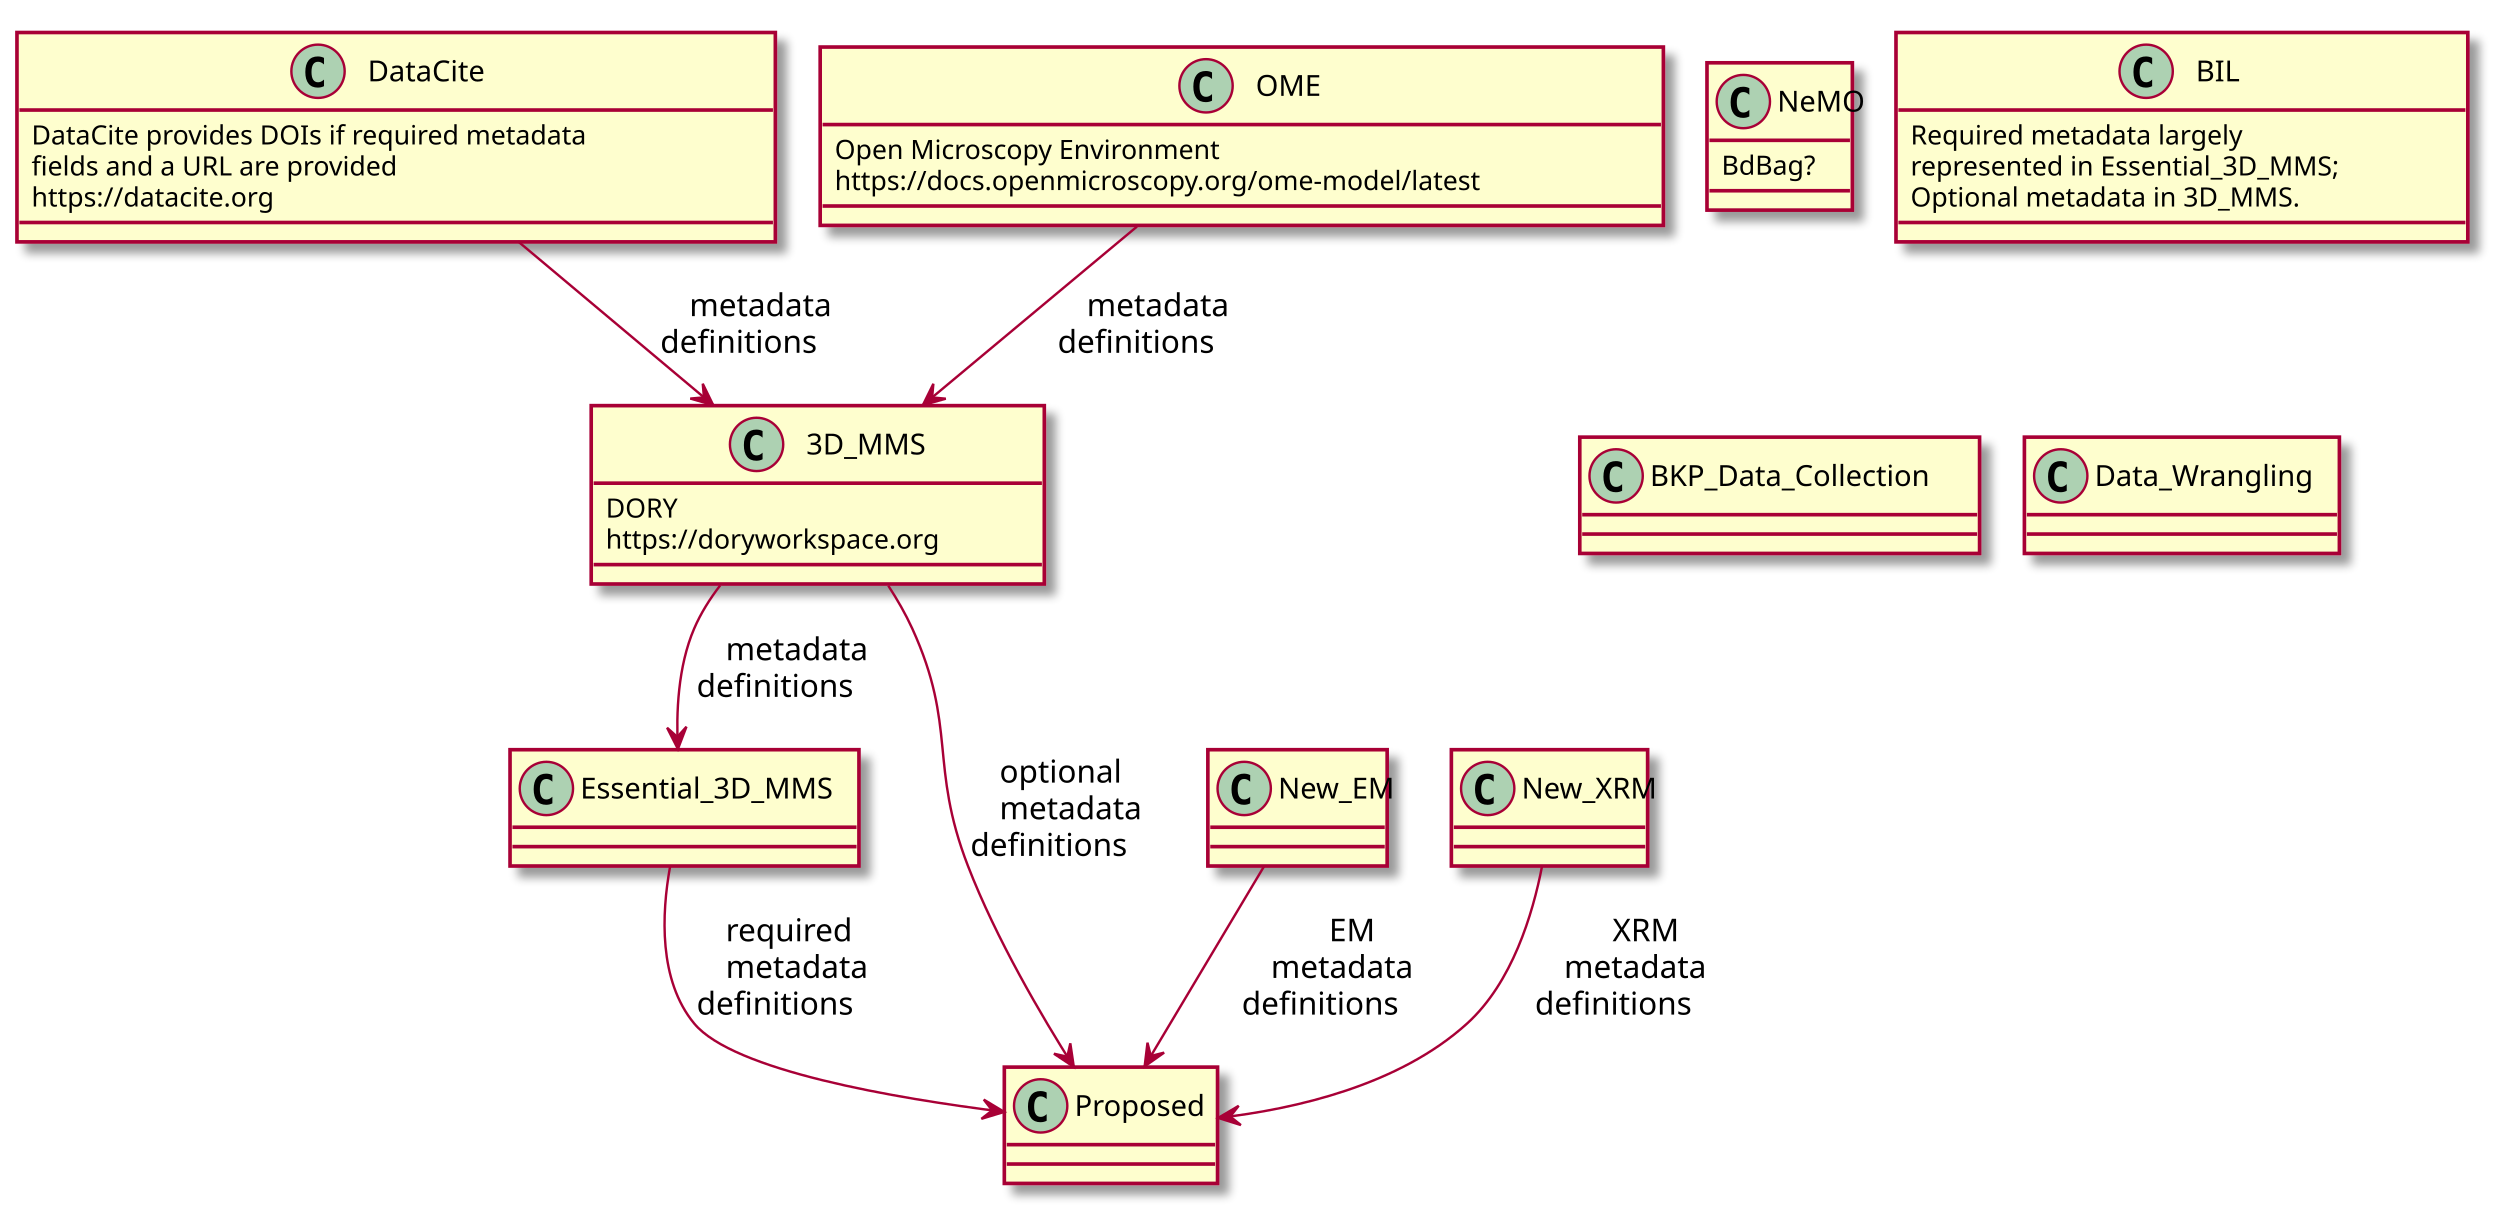
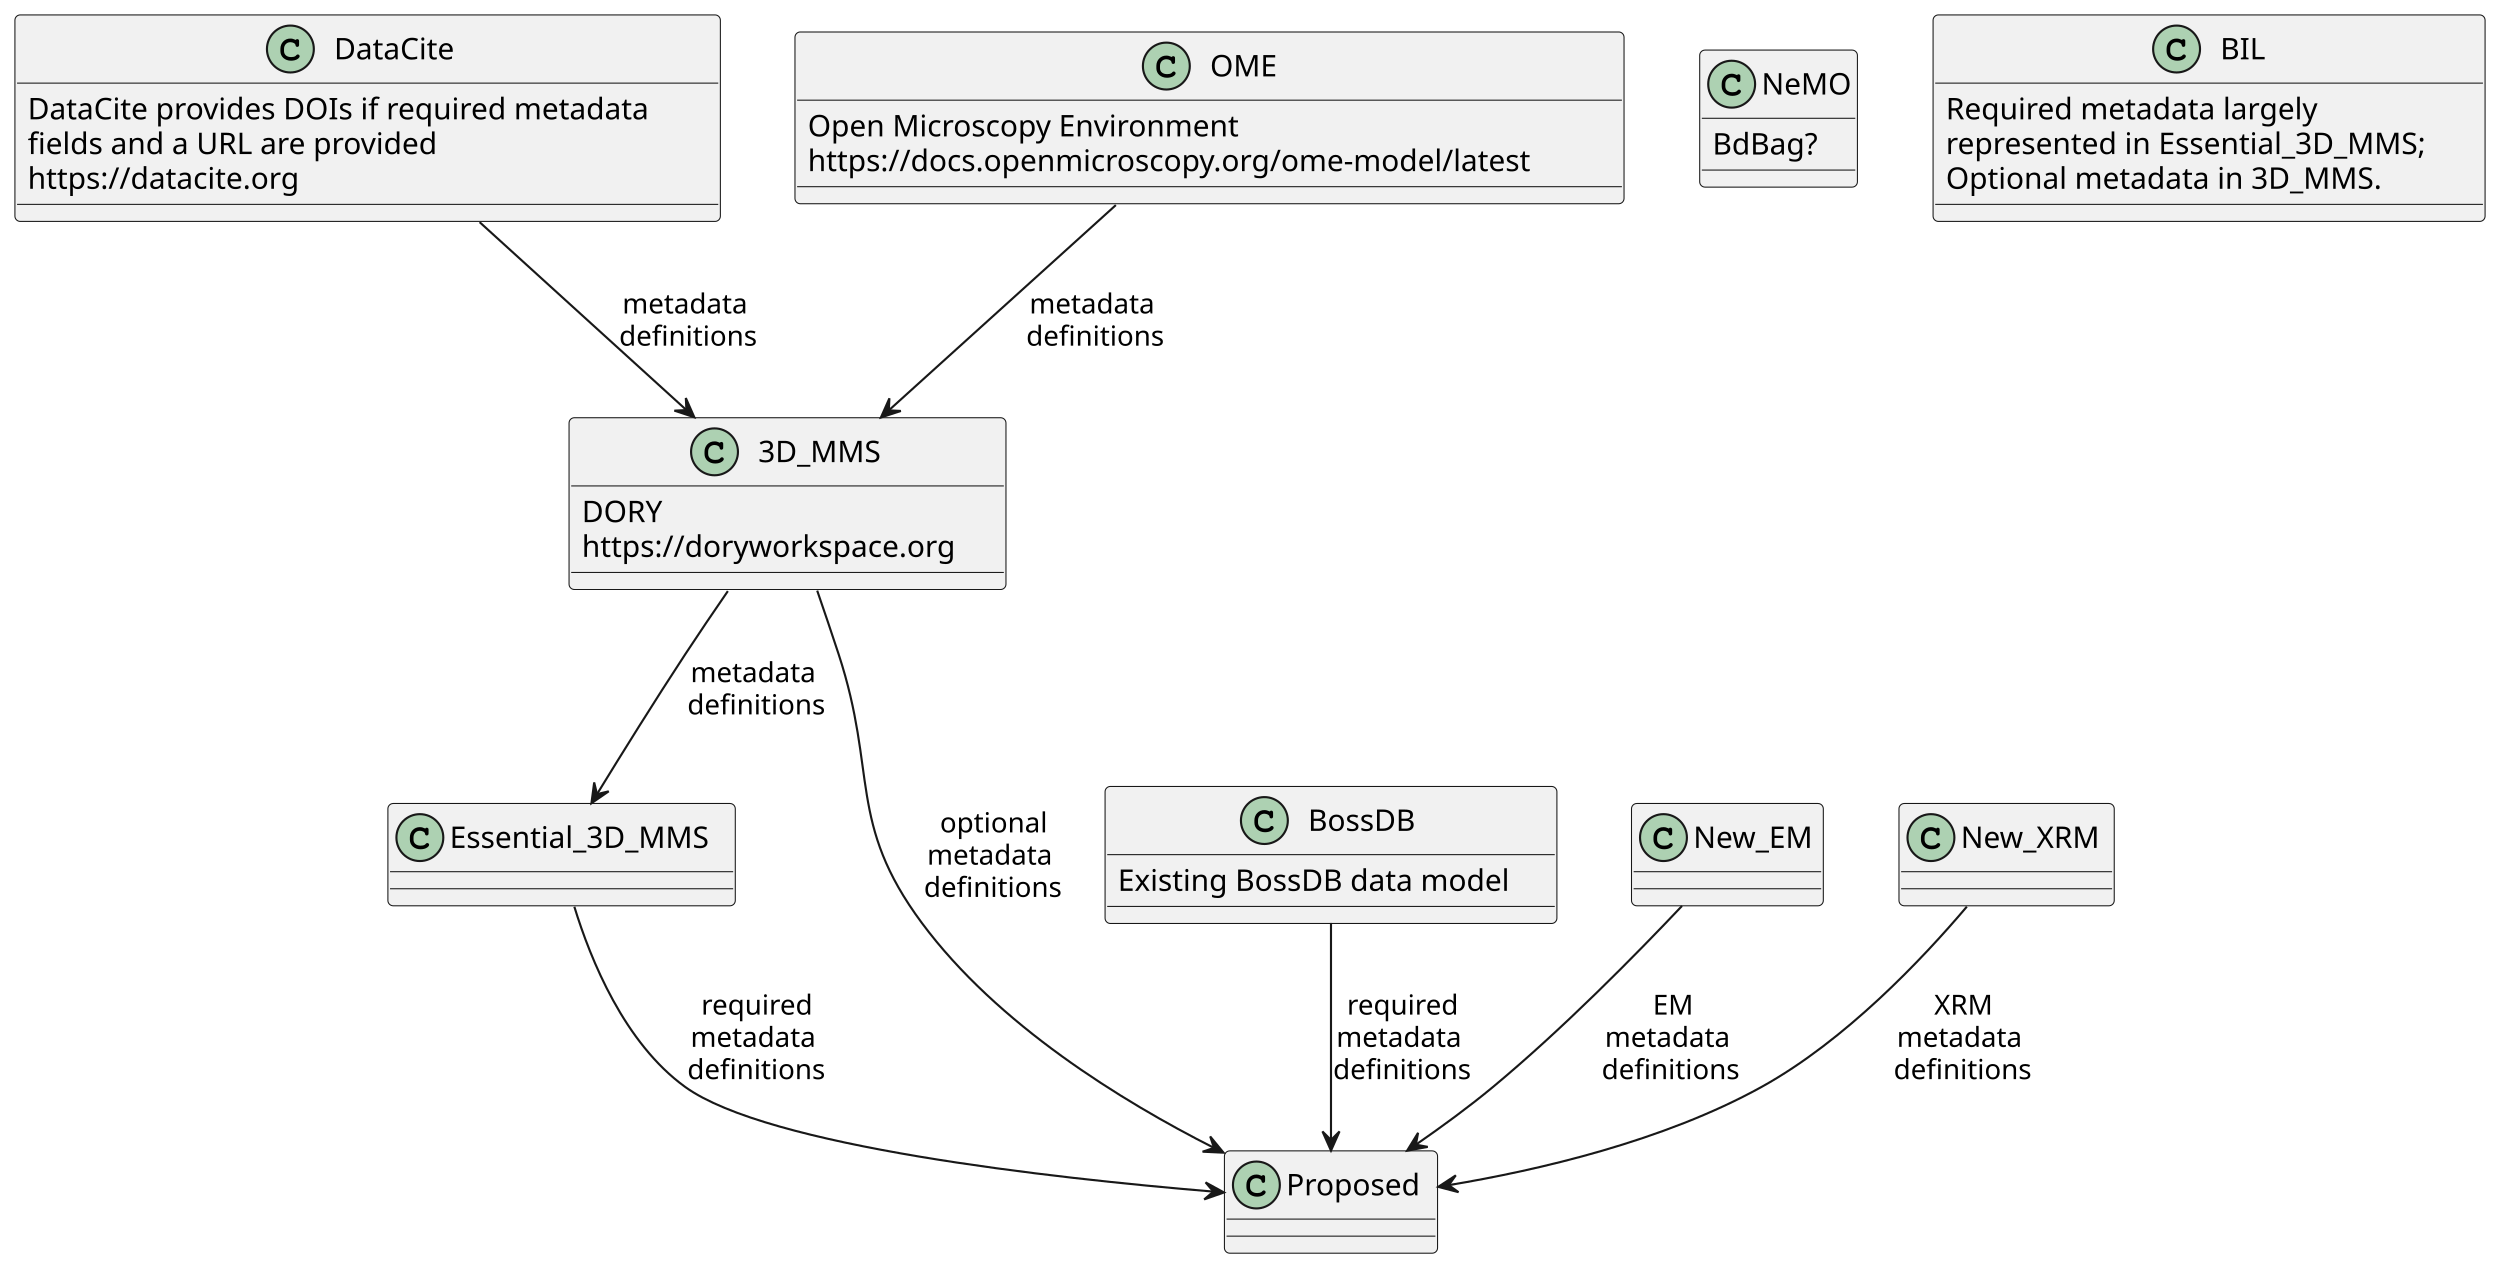
- <svg xmlns="http://www.w3.org/2000/svg" contentScriptType="application/ecmascript" contentStyleType="text/css" height="1181.792px" preserveAspectRatio="none" style="width:2429px;height:1181px;background:#FFFFFF;" version="1.1" viewBox="0 0 2429 1181" width="2429.5px" zoomAndPan="magnify">
-   <defs>
-     <filter height="300%" id="f1x46l6toqbgoa" width="300%" x="-1" y="-1">
-       <feGaussianBlur result="blurOut" stdDeviation="4.708" />
-       <feColorMatrix in="blurOut" result="blurOut2" type="matrix" values="0 0 0 0 0 0 0 0 0 0 0 0 0 0 0 0 0 0 .4 0" />
-       <feOffset dx="9.417" dy="9.417" in="blurOut2" result="blurOut3" />
-       <feBlend in="SourceGraphic" in2="blurOut3" mode="normal" />
-     </filter>
-   </defs>
+ <svg xmlns="http://www.w3.org/2000/svg" contentStyleType="text/css" height="595px" preserveAspectRatio="none" style="width:1173px;height:595px;background:#FFFFFF;" version="1.1" viewBox="0 0 1173 595" width="1173px" zoomAndPan="magnify">
+   <defs />
  <g>
-     <rect codeLine="1" fill="#FEFECE" filter="url(#f1x46l6toqbgoa)" height="203.433" id="DataCite" style="stroke:#A80036;stroke-width:3.531;" width="736.854" x="16.479" y="31.579" />
-     <ellipse cx="308.984" cy="69.246" fill="#ADD1B2" rx="25.896" ry="25.896" style="stroke:#A80036;stroke-width:2.354;" />
-     <path d="M314.807,83.707 Q313.439,84.411 311.934,84.763 Q310.429,85.114 308.768,85.114 Q302.867,85.114 299.76,81.226 Q296.653,77.337 296.653,69.989 Q296.653,62.622 299.76,58.733 Q302.867,54.845 308.768,54.845 Q310.429,54.845 311.954,55.197 Q313.478,55.548 314.807,56.252 L314.807,62.661 Q313.321,61.293 311.924,60.658 Q310.527,60.023 309.042,60.023 Q305.876,60.023 304.264,62.534 Q302.652,65.045 302.652,69.989 Q302.652,74.914 304.264,77.425 Q305.876,79.936 309.042,79.936 Q310.527,79.936 311.924,79.301 Q313.321,78.666 314.807,77.298 Z " fill="#000000" />
-     <text fill="#000000" font-family="Menlo" font-size="28.25" lengthAdjust="spacing" textLength="131.833" x="357.245" y="79.025">DataCite</text>
-     <line style="stroke:#A80036;stroke-width:3.531;" x1="18.833" x2="750.979" y1="106.912" y2="106.912" />
-     <text fill="#000000" font-family="Menlo" font-size="25.896" lengthAdjust="spacing" textLength="708.604" x="30.604" y="140.366">DataCite provides DOIs if required metadata</text>
-     <text fill="#000000" font-family="Menlo" font-size="25.896" lengthAdjust="spacing" textLength="477.896" x="30.604" y="170.51">fields and a URL are provided</text>
-     <text fill="#000000" font-family="Menlo" font-size="25.896" lengthAdjust="spacing" textLength="329.583" x="30.604" y="200.655">https://datacite.org</text>
-     <line style="stroke:#A80036;stroke-width:3.531;" x1="18.833" x2="750.979" y1="216.179" y2="216.179" />
-     <rect codeLine="7" fill="#FEFECE" filter="url(#f1x46l6toqbgoa)" height="173.289" id="OME" style="stroke:#A80036;stroke-width:3.531;" width="819.25" x="796.885" y="45.704" />
-     <ellipse cx="1171.786" cy="83.371" fill="#ADD1B2" rx="25.896" ry="25.896" style="stroke:#A80036;stroke-width:2.354;" />
-     <path d="M1177.609,97.832 Q1176.241,98.536 1174.736,98.888 Q1173.231,99.239 1171.57,99.239 Q1165.669,99.239 1162.562,95.351 Q1159.455,91.462 1159.455,84.114 Q1159.455,76.747 1162.562,72.859 Q1165.669,68.97 1171.57,68.97 Q1173.231,68.97 1174.756,69.322 Q1176.28,69.673 1177.609,70.377 L1177.609,76.786 Q1176.123,75.418 1174.726,74.783 Q1173.329,74.148 1171.844,74.148 Q1168.678,74.148 1167.066,76.659 Q1165.454,79.17 1165.454,84.114 Q1165.454,89.039 1167.066,91.55 Q1168.678,94.061 1171.844,94.061 Q1173.329,94.061 1174.726,93.426 Q1176.123,92.791 1177.609,91.423 Z " fill="#000000" />
-     <text fill="#000000" font-family="Menlo" font-size="28.25" lengthAdjust="spacing" textLength="49.438" x="1220.047" y="93.15">OME</text>
-     <line style="stroke:#A80036;stroke-width:3.531;" x1="799.24" x2="1613.781" y1="121.037" y2="121.037" />
-     <text fill="#000000" font-family="Menlo" font-size="25.896" lengthAdjust="spacing" textLength="444.938" x="811.01" y="154.491">Open Microscopy Environment</text>
-     <text fill="#000000" font-family="Menlo" font-size="25.896" lengthAdjust="spacing" textLength="791" x="811.01" y="184.635">https://docs.openmicroscopy.org/ome-model/latest</text>
-     <line style="stroke:#A80036;stroke-width:3.531;" x1="799.24" x2="1613.781" y1="200.159" y2="200.159" />
-     <rect codeLine="12" fill="#FEFECE" filter="url(#f1x46l6toqbgoa)" height="173.289" id="3D_MMS" style="stroke:#A80036;stroke-width:3.531;" width="440.229" x="574.417" y="394.121" />
-     <ellipse cx="735.088" cy="431.787" fill="#ADD1B2" rx="25.896" ry="25.896" style="stroke:#A80036;stroke-width:2.354;" />
-     <path d="M740.911,446.249 Q739.543,446.953 738.038,447.304 Q736.534,447.656 734.872,447.656 Q728.971,447.656 725.864,443.767 Q722.757,439.879 722.757,432.531 Q722.757,425.164 725.864,421.275 Q728.971,417.386 734.872,417.386 Q736.534,417.386 738.058,417.738 Q739.582,418.09 740.911,418.793 L740.911,425.203 Q739.426,423.835 738.028,423.2 Q736.631,422.565 735.146,422.565 Q731.98,422.565 730.368,425.076 Q728.756,427.587 728.756,432.531 Q728.756,437.455 730.368,439.966 Q731.98,442.478 735.146,442.478 Q736.631,442.478 738.028,441.842 Q739.426,441.207 740.911,439.839 Z " fill="#000000" />
-     <text fill="#000000" font-family="Menlo" font-size="28.25" lengthAdjust="spacing" textLength="98.875" x="783.349" y="441.567">3D_MMS</text>
-     <line style="stroke:#A80036;stroke-width:3.531;" x1="576.771" x2="1012.292" y1="469.454" y2="469.454" />
-     <text fill="#000000" font-family="Menlo" font-size="25.896" lengthAdjust="spacing" textLength="65.917" x="588.542" y="502.908">DORY</text>
-     <text fill="#000000" font-family="Menlo" font-size="25.896" lengthAdjust="spacing" textLength="411.979" x="588.542" y="533.052">https://doryworkspace.org</text>
-     <line style="stroke:#A80036;stroke-width:3.531;" x1="576.771" x2="1012.292" y1="548.576" y2="548.576" />
-     <rect codeLine="17" fill="#FEFECE" filter="url(#f1x46l6toqbgoa)" height="113" id="Essential_3D_MMS" style="stroke:#A80036;stroke-width:3.531;" width="339" x="495.552" y="728.412" />
-     <ellipse cx="530.865" cy="766.079" fill="#ADD1B2" rx="25.896" ry="25.896" style="stroke:#A80036;stroke-width:2.354;" />
-     <path d="M536.687,780.541 Q535.319,781.244 533.814,781.596 Q532.309,781.948 530.649,781.948 Q524.747,781.948 521.64,778.059 Q518.533,774.17 518.533,766.823 Q518.533,759.456 521.64,755.567 Q524.747,751.678 530.649,751.678 Q532.309,751.678 533.834,752.03 Q535.358,752.382 536.687,753.085 L536.687,759.495 Q535.202,758.127 533.804,757.492 Q532.407,756.856 530.922,756.856 Q527.756,756.856 526.144,759.368 Q524.532,761.879 524.532,766.823 Q524.532,771.747 526.144,774.258 Q527.756,776.769 530.922,776.769 Q532.407,776.769 533.804,776.134 Q535.202,775.499 536.687,774.131 Z " fill="#000000" />
-     <text fill="#000000" font-family="Menlo" font-size="28.25" lengthAdjust="spacing" textLength="263.667" x="563.823" y="775.859">Essential_3D_MMS</text>
-     <line style="stroke:#A80036;stroke-width:3.531;" x1="497.906" x2="832.198" y1="803.746" y2="803.746" />
-     <line style="stroke:#A80036;stroke-width:3.531;" x1="497.906" x2="832.198" y1="822.579" y2="822.579" />
-     <rect codeLine="20" fill="#FEFECE" filter="url(#f1x46l6toqbgoa)" height="143.144" id="NeMO" style="stroke:#A80036;stroke-width:3.531;" width="141.25" x="1658.51" y="61.006" />
-     <ellipse cx="1693.823" cy="98.673" fill="#ADD1B2" rx="25.896" ry="25.896" style="stroke:#A80036;stroke-width:2.354;" />
-     <path d="M1699.645,113.135 Q1698.277,113.838 1696.773,114.19 Q1695.268,114.541 1693.607,114.541 Q1687.705,114.541 1684.598,110.653 Q1681.491,106.764 1681.491,99.416 Q1681.491,92.049 1684.598,88.161 Q1687.705,84.272 1693.607,84.272 Q1695.268,84.272 1696.792,84.624 Q1698.316,84.975 1699.645,85.679 L1699.645,92.088 Q1698.16,90.721 1696.763,90.085 Q1695.366,89.45 1693.88,89.45 Q1690.715,89.45 1689.102,91.961 Q1687.49,94.472 1687.49,99.416 Q1687.49,104.341 1689.102,106.852 Q1690.715,109.363 1693.88,109.363 Q1695.366,109.363 1696.763,108.728 Q1698.16,108.093 1699.645,106.725 Z " fill="#000000" />
-     <text fill="#000000" font-family="Menlo" font-size="28.25" lengthAdjust="spacing" textLength="65.917" x="1726.781" y="108.453">NeMO</text>
-     <line style="stroke:#A80036;stroke-width:3.531;" x1="1660.865" x2="1797.406" y1="136.339" y2="136.339" />
-     <text fill="#000000" font-family="Menlo" font-size="25.896" lengthAdjust="spacing" textLength="98.875" x="1672.635" y="169.793">BdBag?</text>
-     <line style="stroke:#A80036;stroke-width:3.531;" x1="1660.865" x2="1797.406" y1="185.317" y2="185.317" />
-     <rect codeLine="24" fill="#FEFECE" filter="url(#f1x46l6toqbgoa)" height="203.433" id="BIL" style="stroke:#A80036;stroke-width:3.531;" width="555.583" x="1842.135" y="31.579" />
-     <ellipse cx="2085.203" cy="69.246" fill="#ADD1B2" rx="25.896" ry="25.896" style="stroke:#A80036;stroke-width:2.354;" />
-     <path d="M2091.025,83.707 Q2089.657,84.411 2088.153,84.763 Q2086.648,85.114 2084.987,85.114 Q2079.086,85.114 2075.978,81.226 Q2072.871,77.337 2072.871,69.989 Q2072.871,62.622 2075.978,58.733 Q2079.086,54.845 2084.987,54.845 Q2086.648,54.845 2088.172,55.197 Q2089.697,55.548 2091.025,56.252 L2091.025,62.661 Q2089.54,61.293 2088.143,60.658 Q2086.746,60.023 2085.261,60.023 Q2082.095,60.023 2080.483,62.534 Q2078.871,65.045 2078.871,69.989 Q2078.871,74.914 2080.483,77.425 Q2082.095,79.936 2085.261,79.936 Q2086.746,79.936 2088.143,79.301 Q2089.54,78.666 2091.025,77.298 Z " fill="#000000" />
-     <text fill="#000000" font-family="Menlo" font-size="28.25" lengthAdjust="spacing" textLength="49.438" x="2133.463" y="79.025">BIL</text>
-     <line style="stroke:#A80036;stroke-width:3.531;" x1="1844.49" x2="2395.365" y1="106.912" y2="106.912" />
-     <text fill="#000000" font-family="Menlo" font-size="25.896" lengthAdjust="spacing" textLength="411.979" x="1856.26" y="140.366">Required metadata largely</text>
-     <text fill="#000000" font-family="Menlo" font-size="25.896" lengthAdjust="spacing" textLength="527.333" x="1856.26" y="170.51">represented in Essential_3D_MMS;</text>
-     <text fill="#000000" font-family="Menlo" font-size="25.896" lengthAdjust="spacing" textLength="461.417" x="1856.26" y="200.655">Optional metadata in 3D_MMS.</text>
-     <line style="stroke:#A80036;stroke-width:3.531;" x1="1844.49" x2="2395.365" y1="216.179" y2="216.179" />
-     <rect codeLine="30" fill="#FEFECE" filter="url(#f1x46l6toqbgoa)" height="113" id="BKP_Data_Collection" style="stroke:#A80036;stroke-width:3.531;" width="388.438" x="1534.917" y="424.725" />
-     <ellipse cx="1570.229" cy="462.391" fill="#ADD1B2" rx="25.896" ry="25.896" style="stroke:#A80036;stroke-width:2.354;" />
-     <path d="M1576.051,476.853 Q1574.684,477.557 1573.179,477.909 Q1571.674,478.26 1570.013,478.26 Q1564.112,478.26 1561.005,474.372 Q1557.897,470.483 1557.897,463.135 Q1557.897,455.768 1561.005,451.879 Q1564.112,447.991 1570.013,447.991 Q1571.674,447.991 1573.198,448.342 Q1574.723,448.694 1576.051,449.397 L1576.051,455.807 Q1574.566,454.439 1573.169,453.804 Q1571.772,453.169 1570.287,453.169 Q1567.121,453.169 1565.509,455.68 Q1563.897,458.191 1563.897,463.135 Q1563.897,468.06 1565.509,470.571 Q1567.121,473.082 1570.287,473.082 Q1571.772,473.082 1573.169,472.447 Q1574.566,471.812 1576.051,470.444 Z " fill="#000000" />
-     <text fill="#000000" font-family="Menlo" font-size="28.25" lengthAdjust="spacing" textLength="313.104" x="1603.188" y="472.171">BKP_Data_Collection</text>
-     <line style="stroke:#A80036;stroke-width:3.531;" x1="1537.271" x2="1921" y1="500.058" y2="500.058" />
-     <line style="stroke:#A80036;stroke-width:3.531;" x1="1537.271" x2="1921" y1="518.891" y2="518.891" />
-     <rect codeLine="33" fill="#FEFECE" filter="url(#f1x46l6toqbgoa)" height="113" id="Data_Wrangling" style="stroke:#A80036;stroke-width:3.531;" width="306.042" x="1966.906" y="424.725" />
-     <ellipse cx="2002.219" cy="462.391" fill="#ADD1B2" rx="25.896" ry="25.896" style="stroke:#A80036;stroke-width:2.354;" />
-     <path d="M2008.041,476.853 Q2006.673,477.557 2005.168,477.909 Q2003.664,478.26 2002.003,478.26 Q1996.101,478.26 1992.994,474.372 Q1989.887,470.483 1989.887,463.135 Q1989.887,455.768 1992.994,451.879 Q1996.101,447.991 2002.003,447.991 Q2003.664,447.991 2005.188,448.342 Q2006.712,448.694 2008.041,449.397 L2008.041,455.807 Q2006.556,454.439 2005.159,453.804 Q2003.761,453.169 2002.276,453.169 Q1999.111,453.169 1997.498,455.68 Q1995.886,458.191 1995.886,463.135 Q1995.886,468.06 1997.498,470.571 Q1999.111,473.082 2002.276,473.082 Q2003.761,473.082 2005.159,472.447 Q2006.556,471.812 2008.041,470.444 Z " fill="#000000" />
-     <text fill="#000000" font-family="Menlo" font-size="28.25" lengthAdjust="spacing" textLength="230.708" x="2035.177" y="472.171">Data_Wrangling</text>
-     <line style="stroke:#A80036;stroke-width:3.531;" x1="1969.26" x2="2270.594" y1="500.058" y2="500.058" />
-     <line style="stroke:#A80036;stroke-width:3.531;" x1="1969.26" x2="2270.594" y1="518.891" y2="518.891" />
-     <rect codeLine="36" fill="#FEFECE" filter="url(#f1x46l6toqbgoa)" height="113" id="Proposed" style="stroke:#A80036;stroke-width:3.531;" width="207.167" x="975.802" y="1036.808" />
-     <ellipse cx="1011.115" cy="1074.475" fill="#ADD1B2" rx="25.896" ry="25.896" style="stroke:#A80036;stroke-width:2.354;" />
-     <path d="M1016.937,1088.937 Q1015.569,1089.64 1014.064,1089.992 Q1012.559,1090.344 1010.899,1090.344 Q1004.997,1090.344 1001.89,1086.455 Q998.783,1082.566 998.783,1075.218 Q998.783,1067.851 1001.89,1063.963 Q1004.997,1060.074 1010.899,1060.074 Q1012.559,1060.074 1014.084,1060.426 Q1015.608,1060.777 1016.937,1061.481 L1016.937,1067.89 Q1015.452,1066.523 1014.054,1065.888 Q1012.657,1065.252 1011.172,1065.252 Q1008.006,1065.252 1006.394,1067.763 Q1004.782,1070.274 1004.782,1075.218 Q1004.782,1080.143 1006.394,1082.654 Q1008.006,1085.165 1011.172,1085.165 Q1012.657,1085.165 1014.054,1084.53 Q1015.452,1083.895 1016.937,1082.527 Z " fill="#000000" />
-     <text fill="#000000" font-family="Menlo" font-size="28.25" lengthAdjust="spacing" textLength="131.833" x="1044.073" y="1084.255">Proposed</text>
-     <line style="stroke:#A80036;stroke-width:3.531;" x1="978.156" x2="1180.615" y1="1112.141" y2="1112.141" />
-     <line style="stroke:#A80036;stroke-width:3.531;" x1="978.156" x2="1180.615" y1="1130.975" y2="1130.975" />
-     <rect codeLine="39" fill="#FEFECE" filter="url(#f1x46l6toqbgoa)" height="113" id="New_EM" style="stroke:#A80036;stroke-width:3.531;" width="174.208" x="1173.552" y="728.412" />
-     <ellipse cx="1208.865" cy="766.079" fill="#ADD1B2" rx="25.896" ry="25.896" style="stroke:#A80036;stroke-width:2.354;" />
-     <path d="M1214.687,780.541 Q1213.319,781.244 1211.814,781.596 Q1210.31,781.948 1208.649,781.948 Q1202.747,781.948 1199.64,778.059 Q1196.533,774.17 1196.533,766.823 Q1196.533,759.456 1199.64,755.567 Q1202.747,751.678 1208.649,751.678 Q1210.31,751.678 1211.834,752.03 Q1213.358,752.382 1214.687,753.085 L1214.687,759.495 Q1213.202,758.127 1211.804,757.492 Q1210.407,756.856 1208.922,756.856 Q1205.756,756.856 1204.144,759.368 Q1202.532,761.879 1202.532,766.823 Q1202.532,771.747 1204.144,774.258 Q1205.756,776.769 1208.922,776.769 Q1210.407,776.769 1211.804,776.134 Q1213.202,775.499 1214.687,774.131 Z " fill="#000000" />
-     <text fill="#000000" font-family="Menlo" font-size="28.25" lengthAdjust="spacing" textLength="98.875" x="1241.823" y="775.859">New_EM</text>
-     <line style="stroke:#A80036;stroke-width:3.531;" x1="1175.906" x2="1345.406" y1="803.746" y2="803.746" />
-     <line style="stroke:#A80036;stroke-width:3.531;" x1="1175.906" x2="1345.406" y1="822.579" y2="822.579" />
-     <rect codeLine="42" fill="#FEFECE" filter="url(#f1x46l6toqbgoa)" height="113" id="New_XRM" style="stroke:#A80036;stroke-width:3.531;" width="190.688" x="1410.146" y="728.412" />
-     <ellipse cx="1445.458" cy="766.079" fill="#ADD1B2" rx="25.896" ry="25.896" style="stroke:#A80036;stroke-width:2.354;" />
-     <path d="M1451.281,780.541 Q1449.913,781.244 1448.408,781.596 Q1446.903,781.948 1445.242,781.948 Q1439.341,781.948 1436.234,778.059 Q1433.127,774.17 1433.127,766.823 Q1433.127,759.456 1436.234,755.567 Q1439.341,751.678 1445.242,751.678 Q1446.903,751.678 1448.428,752.03 Q1449.952,752.382 1451.281,753.085 L1451.281,759.495 Q1449.795,758.127 1448.398,757.492 Q1447.001,756.856 1445.516,756.856 Q1442.35,756.856 1440.738,759.368 Q1439.126,761.879 1439.126,766.823 Q1439.126,771.747 1440.738,774.258 Q1442.35,776.769 1445.516,776.769 Q1447.001,776.769 1448.398,776.134 Q1449.795,775.499 1451.281,774.131 Z " fill="#000000" />
-     <text fill="#000000" font-family="Menlo" font-size="28.25" lengthAdjust="spacing" textLength="115.354" x="1478.417" y="775.859">New_XRM</text>
-     <line style="stroke:#A80036;stroke-width:3.531;" x1="1412.5" x2="1598.479" y1="803.746" y2="803.746" />
-     <line style="stroke:#A80036;stroke-width:3.531;" x1="1412.5" x2="1598.479" y1="822.579" y2="822.579" />
-     <path d="M699.757,568.727 C689.688,581.81 680.82,595.921 674.469,610.704 C658.663,647.492 656.824,692.854 658.661,727.734 " fill="none" style="stroke:#A80036;stroke-width:2.354;" />
-     <polygon fill="#A80036" points="658.661,727.734,666.95,706.08,658.042,715.979,648.143,707.071,658.661,727.734" style="stroke:#A80036;stroke-width:2.354;" />
-     <text fill="#000000" font-family="Menlo" font-size="30.604" lengthAdjust="spacing" textLength="150.667" x="705.073" y="641.466">metadata</text>
-     <text fill="#000000" font-family="Menlo" font-size="30.604" lengthAdjust="spacing" textLength="207.167" x="676.823" y="677.091">definitions</text>
-     <path d="M1104.673,220.124 C1041.291,273.003 960.055,340.776 896.625,393.695 " fill="none" style="stroke:#A80036;stroke-width:2.354;" />
-     <polygon fill="#A80036" points="896.625,393.695,918.927,387.353,905.663,386.155,906.862,372.891,896.625,393.695" style="stroke:#A80036;stroke-width:2.354;" />
-     <text fill="#000000" font-family="Menlo" font-size="30.604" lengthAdjust="spacing" textLength="150.667" x="1055.844" y="307.174">metadata</text>
-     <text fill="#000000" font-family="Menlo" font-size="30.604" lengthAdjust="spacing" textLength="207.167" x="1027.594" y="342.799">definitions</text>
-     <path d="M503.387,234.577 C563.403,284.935 635.525,345.452 692.971,393.654 " fill="none" style="stroke:#A80036;stroke-width:2.354;" />
-     <polygon fill="#A80036" points="692.971,393.654,682.794,372.821,683.954,386.088,670.688,387.248,692.971,393.654" style="stroke:#A80036;stroke-width:2.354;" />
-     <text fill="#000000" font-family="Menlo" font-size="30.604" lengthAdjust="spacing" textLength="150.667" x="669.76" y="307.174">metadata</text>
-     <text fill="#000000" font-family="Menlo" font-size="30.604" lengthAdjust="spacing" textLength="207.167" x="641.51" y="342.799">definitions</text>
-     <path d="M651.017,842.09 C642.767,887.993 639.817,952.542 674.469,994.433 C712.355,1040.234 868.745,1067.028 975.698,1080.33 " fill="none" style="stroke:#A80036;stroke-width:2.354;" />
-     <polygon fill="#A80036" points="975.698,1080.33,955.835,1068.37,964.018,1078.877,953.511,1087.06,975.698,1080.33" style="stroke:#A80036;stroke-width:2.354;" />
-     <text fill="#000000" font-family="Menlo" font-size="30.604" lengthAdjust="spacing" textLength="150.667" x="705.073" y="914.549">required</text>
-     <text fill="#000000" font-family="Menlo" font-size="30.604" lengthAdjust="spacing" textLength="150.667" x="705.073" y="950.174">metadata</text>
-     <text fill="#000000" font-family="Menlo" font-size="30.604" lengthAdjust="spacing" textLength="207.167" x="676.823" y="985.799">definitions</text>
-     <path d="M863.04,569.01 C871.779,582.452 879.903,596.586 886.344,610.704 C930.059,706.527 902.481,743.187 940.49,841.412 C967.866,912.161 1012.132,987.477 1043.32,1036.631 " fill="none" style="stroke:#A80036;stroke-width:2.354;" />
-     <polygon fill="#A80036" points="1043.32,1036.631,1039.92,1013.696,1037.014,1026.692,1024.017,1023.786,1043.32,1036.631" style="stroke:#A80036;stroke-width:2.354;" />
-     <text fill="#000000" font-family="Menlo" font-size="30.604" lengthAdjust="spacing" textLength="150.667" x="971.094" y="760.351">optional</text>
-     <text fill="#000000" font-family="Menlo" font-size="30.604" lengthAdjust="spacing" textLength="150.667" x="971.094" y="795.976">metadata</text>
-     <text fill="#000000" font-family="Menlo" font-size="30.604" lengthAdjust="spacing" textLength="207.167" x="942.844" y="831.601">definitions</text>
-     <path d="M1228.249,841.56 C1195.457,896.495 1145.033,980.973 1112.124,1036.107 " fill="none" style="stroke:#A80036;stroke-width:2.354;" />
-     <polygon fill="#A80036" points="1112.124,1036.107,1131.069,1022.74,1118.157,1026,1114.897,1013.087,1112.124,1036.107" style="stroke:#A80036;stroke-width:2.354;" />
-     <text fill="#000000" font-family="Menlo" font-size="30.604" lengthAdjust="spacing" textLength="37.667" x="1291.26" y="914.549">EM</text>
-     <text fill="#000000" font-family="Menlo" font-size="30.604" lengthAdjust="spacing" textLength="150.667" x="1234.76" y="950.174">metadata</text>
-     <text fill="#000000" font-family="Menlo" font-size="30.604" lengthAdjust="spacing" textLength="207.167" x="1206.51" y="985.799">definitions</text>
-     <path d="M1498.258,841.634 C1489.188,888.529 1469.13,954.784 1425.448,994.433 C1359.404,1054.381 1259.162,1077.473 1183.536,1086.179 " fill="none" style="stroke:#A80036;stroke-width:2.354;" />
-     <polygon fill="#A80036" points="1183.536,1086.179,1205.662,1093.111,1195.23,1084.832,1203.508,1074.401,1183.536,1086.179" style="stroke:#A80036;stroke-width:2.354;" />
-     <text fill="#000000" font-family="Menlo" font-size="30.604" lengthAdjust="spacing" textLength="56.5" x="1566.698" y="914.549">XRM</text>
-     <text fill="#000000" font-family="Menlo" font-size="30.604" lengthAdjust="spacing" textLength="150.667" x="1519.615" y="950.174">metadata</text>
-     <text fill="#000000" font-family="Menlo" font-size="30.604" lengthAdjust="spacing" textLength="207.167" x="1491.365" y="985.799">definitions</text>
+     <g id="elem_DataCite">
+       <rect codeLine="1" fill="#F1F1F1" height="96.891" id="DataCite" rx="2.5" ry="2.5" style="stroke:#181818;stroke-width:0.5;" width="331" x="7" y="7" />
+       <ellipse cx="136.25" cy="23" fill="#ADD1B2" rx="11" ry="11" style="stroke:#181818;stroke-width:1.0;" />
+       <path d="M138.594,18.672 C137.656,18.234 137.062,18.094 136.188,18.094 C133.562,18.094 131.562,20.172 131.562,22.891 L131.562,24.016 C131.562,26.594 133.672,28.484 136.562,28.484 C137.781,28.484 138.938,28.188 139.688,27.641 C140.266,27.234 140.594,26.781 140.594,26.391 C140.594,25.938 140.203,25.547 139.734,25.547 C139.516,25.547 139.312,25.625 139.125,25.812 C138.672,26.297 138.672,26.297 138.484,26.391 C138.062,26.656 137.375,26.781 136.609,26.781 C134.562,26.781 133.266,25.688 133.266,23.984 L133.266,22.891 C133.266,21.109 134.516,19.797 136.25,19.797 C136.828,19.797 137.438,19.953 137.906,20.203 C138.391,20.484 138.562,20.703 138.656,21.109 C138.719,21.516 138.75,21.641 138.891,21.766 C139.031,21.906 139.266,22.016 139.484,22.016 C139.75,22.016 140.016,21.875 140.188,21.656 C140.297,21.5 140.328,21.312 140.328,20.891 L140.328,19.469 C140.328,19.031 140.312,18.906 140.219,18.75 C140.062,18.484 139.781,18.344 139.484,18.344 C139.188,18.344 138.984,18.438 138.766,18.75 L138.594,18.672 Z " fill="#000000" />
+       <text fill="#000000" font-family="sans-serif" font-size="14" lengthAdjust="spacing" textLength="64" x="156.75" y="27.847">DataCite</text>
+       <line style="stroke:#181818;stroke-width:0.5;" x1="8" x2="337" y1="39" y2="39" />
+       <text fill="#000000" font-family="sans-serif" font-size="14" lengthAdjust="spacing" textLength="319" x="13" y="55.995">DataCite provides DOIs if required metadata</text>
+       <text fill="#000000" font-family="sans-serif" font-size="14" lengthAdjust="spacing" textLength="207" x="13" y="72.292">fields and a URL are provided</text>
+       <text fill="#000000" font-family="sans-serif" font-size="14" lengthAdjust="spacing" textLength="144" x="13" y="88.589">https://datacite.org</text>
+       <line style="stroke:#181818;stroke-width:0.5;" x1="8" x2="337" y1="95.891" y2="95.891" />
+     </g>
+     <g id="elem_OME">
+       <rect codeLine="7" fill="#F1F1F1" height="80.594" id="OME" rx="2.5" ry="2.5" style="stroke:#181818;stroke-width:0.5;" width="389" x="373" y="15" />
+       <ellipse cx="547.25" cy="31" fill="#ADD1B2" rx="11" ry="11" style="stroke:#181818;stroke-width:1.0;" />
+       <path d="M549.594,26.672 C548.656,26.234 548.062,26.094 547.188,26.094 C544.562,26.094 542.562,28.172 542.562,30.891 L542.562,32.016 C542.562,34.594 544.672,36.484 547.562,36.484 C548.781,36.484 549.938,36.188 550.688,35.641 C551.266,35.234 551.594,34.781 551.594,34.391 C551.594,33.938 551.203,33.547 550.734,33.547 C550.516,33.547 550.312,33.625 550.125,33.812 C549.672,34.297 549.672,34.297 549.484,34.391 C549.062,34.656 548.375,34.781 547.609,34.781 C545.562,34.781 544.266,33.688 544.266,31.984 L544.266,30.891 C544.266,29.109 545.516,27.797 547.25,27.797 C547.828,27.797 548.438,27.953 548.906,28.203 C549.391,28.484 549.562,28.703 549.656,29.109 C549.719,29.516 549.75,29.641 549.891,29.766 C550.031,29.906 550.266,30.016 550.484,30.016 C550.75,30.016 551.016,29.875 551.188,29.656 C551.297,29.5 551.328,29.312 551.328,28.891 L551.328,27.469 C551.328,27.031 551.312,26.906 551.219,26.75 C551.062,26.484 550.781,26.344 550.484,26.344 C550.188,26.344 549.984,26.438 549.766,26.75 L549.594,26.672 Z " fill="#000000" />
+       <text fill="#000000" font-family="sans-serif" font-size="14" lengthAdjust="spacing" textLength="32" x="567.75" y="35.847">OME</text>
+       <line style="stroke:#181818;stroke-width:0.5;" x1="374" x2="761" y1="47" y2="47" />
+       <text fill="#000000" font-family="sans-serif" font-size="14" lengthAdjust="spacing" textLength="221" x="379" y="63.995">Open Microscopy Environment</text>
+       <text fill="#000000" font-family="sans-serif" font-size="14" lengthAdjust="spacing" textLength="377" x="379" y="80.292">https://docs.openmicroscopy.org/ome-model/latest</text>
+       <line style="stroke:#181818;stroke-width:0.5;" x1="374" x2="761" y1="87.594" y2="87.594" />
+     </g>
+     <g id="elem_3D_MMS">
+       <rect codeLine="12" fill="#F1F1F1" height="80.594" id="3D_MMS" rx="2.5" ry="2.5" style="stroke:#181818;stroke-width:0.5;" width="205" x="267" y="196" />
+       <ellipse cx="335.25" cy="212" fill="#ADD1B2" rx="11" ry="11" style="stroke:#181818;stroke-width:1.0;" />
+       <path d="M337.594,207.672 C336.656,207.234 336.062,207.094 335.188,207.094 C332.562,207.094 330.562,209.172 330.562,211.891 L330.562,213.016 C330.562,215.594 332.672,217.484 335.562,217.484 C336.781,217.484 337.938,217.188 338.688,216.641 C339.266,216.234 339.594,215.781 339.594,215.391 C339.594,214.938 339.203,214.547 338.734,214.547 C338.516,214.547 338.312,214.625 338.125,214.812 C337.672,215.297 337.672,215.297 337.484,215.391 C337.062,215.656 336.375,215.781 335.609,215.781 C333.562,215.781 332.266,214.688 332.266,212.984 L332.266,211.891 C332.266,210.109 333.516,208.797 335.25,208.797 C335.828,208.797 336.438,208.953 336.906,209.203 C337.391,209.484 337.562,209.703 337.656,210.109 C337.719,210.516 337.75,210.641 337.891,210.766 C338.031,210.906 338.266,211.016 338.484,211.016 C338.75,211.016 339.016,210.875 339.188,210.656 C339.297,210.5 339.328,210.312 339.328,209.891 L339.328,208.469 C339.328,208.031 339.312,207.906 339.219,207.75 C339.062,207.484 338.781,207.344 338.484,207.344 C338.188,207.344 337.984,207.438 337.766,207.75 L337.594,207.672 Z " fill="#000000" />
+       <text fill="#000000" font-family="sans-serif" font-size="14" lengthAdjust="spacing" textLength="60" x="355.75" y="216.847">3D_MMS</text>
+       <line style="stroke:#181818;stroke-width:0.5;" x1="268" x2="471" y1="228" y2="228" />
+       <text fill="#000000" font-family="sans-serif" font-size="14" lengthAdjust="spacing" textLength="41" x="273" y="244.995">DORY</text>
+       <text fill="#000000" font-family="sans-serif" font-size="14" lengthAdjust="spacing" textLength="193" x="273" y="261.292">https://doryworkspace.org</text>
+       <line style="stroke:#181818;stroke-width:0.5;" x1="268" x2="471" y1="268.594" y2="268.594" />
+     </g>
+     <g id="elem_Essential_3D_MMS">
+       <rect codeLine="17" fill="#F1F1F1" height="48" id="Essential_3D_MMS" rx="2.5" ry="2.5" style="stroke:#181818;stroke-width:0.5;" width="163" x="182" y="377" />
+       <ellipse cx="197" cy="393" fill="#ADD1B2" rx="11" ry="11" style="stroke:#181818;stroke-width:1.0;" />
+       <path d="M199.344,388.672 C198.406,388.234 197.812,388.094 196.938,388.094 C194.312,388.094 192.312,390.172 192.312,392.891 L192.312,394.016 C192.312,396.594 194.422,398.484 197.312,398.484 C198.531,398.484 199.688,398.188 200.438,397.641 C201.016,397.234 201.344,396.781 201.344,396.391 C201.344,395.938 200.953,395.547 200.484,395.547 C200.266,395.547 200.062,395.625 199.875,395.812 C199.422,396.297 199.422,396.297 199.234,396.391 C198.812,396.656 198.125,396.781 197.359,396.781 C195.312,396.781 194.016,395.688 194.016,393.984 L194.016,392.891 C194.016,391.109 195.266,389.797 197,389.797 C197.578,389.797 198.188,389.953 198.656,390.203 C199.141,390.484 199.312,390.703 199.406,391.109 C199.469,391.516 199.5,391.641 199.641,391.766 C199.781,391.906 200.016,392.016 200.234,392.016 C200.5,392.016 200.766,391.875 200.938,391.656 C201.047,391.5 201.078,391.312 201.078,390.891 L201.078,389.469 C201.078,389.031 201.062,388.906 200.969,388.75 C200.812,388.484 200.531,388.344 200.234,388.344 C199.938,388.344 199.734,388.438 199.516,388.75 L199.344,388.672 Z " fill="#000000" />
+       <text fill="#000000" font-family="sans-serif" font-size="14" lengthAdjust="spacing" textLength="131" x="211" y="397.847">Essential_3D_MMS</text>
+       <line style="stroke:#181818;stroke-width:0.5;" x1="183" x2="344" y1="409" y2="409" />
+       <line style="stroke:#181818;stroke-width:0.5;" x1="183" x2="344" y1="417" y2="417" />
+     </g>
+     <g id="elem_BossDB">
+       <rect codeLine="20" fill="#F1F1F1" height="64.297" id="BossDB" rx="2.5" ry="2.5" style="stroke:#181818;stroke-width:0.5;" width="212" x="518.5" y="369" />
+       <ellipse cx="593.25" cy="385" fill="#ADD1B2" rx="11" ry="11" style="stroke:#181818;stroke-width:1.0;" />
+       <path d="M595.594,380.672 C594.656,380.234 594.062,380.094 593.188,380.094 C590.562,380.094 588.562,382.172 588.562,384.891 L588.562,386.016 C588.562,388.594 590.672,390.484 593.562,390.484 C594.781,390.484 595.938,390.188 596.688,389.641 C597.266,389.234 597.594,388.781 597.594,388.391 C597.594,387.938 597.203,387.547 596.734,387.547 C596.516,387.547 596.312,387.625 596.125,387.812 C595.672,388.297 595.672,388.297 595.484,388.391 C595.062,388.656 594.375,388.781 593.609,388.781 C591.562,388.781 590.266,387.688 590.266,385.984 L590.266,384.891 C590.266,383.109 591.516,381.797 593.25,381.797 C593.828,381.797 594.438,381.953 594.906,382.203 C595.391,382.484 595.562,382.703 595.656,383.109 C595.719,383.516 595.75,383.641 595.891,383.766 C596.031,383.906 596.266,384.016 596.484,384.016 C596.75,384.016 597.016,383.875 597.188,383.656 C597.297,383.5 597.328,383.312 597.328,382.891 L597.328,381.469 C597.328,381.031 597.312,380.906 597.219,380.75 C597.062,380.484 596.781,380.344 596.484,380.344 C596.188,380.344 595.984,380.438 595.766,380.75 L595.594,380.672 Z " fill="#000000" />
+       <text fill="#000000" font-family="sans-serif" font-size="14" lengthAdjust="spacing" textLength="54" x="613.75" y="389.847">BossDB</text>
+       <line style="stroke:#181818;stroke-width:0.5;" x1="519.5" x2="729.5" y1="401" y2="401" />
+       <text fill="#000000" font-family="sans-serif" font-size="14" lengthAdjust="spacing" textLength="200" x="524.5" y="417.995">Existing BossDB data model</text>
+       <line style="stroke:#181818;stroke-width:0.5;" x1="519.5" x2="729.5" y1="425.297" y2="425.297" />
+     </g>
+     <g id="elem_NeMO">
+       <rect codeLine="24" fill="#F1F1F1" height="64.297" id="NeMO" rx="2.5" ry="2.5" style="stroke:#181818;stroke-width:0.5;" width="74" x="797.5" y="23.5" />
+       <ellipse cx="812.5" cy="39.5" fill="#ADD1B2" rx="11" ry="11" style="stroke:#181818;stroke-width:1.0;" />
+       <path d="M814.844,35.172 C813.906,34.734 813.312,34.594 812.438,34.594 C809.812,34.594 807.812,36.672 807.812,39.391 L807.812,40.516 C807.812,43.094 809.922,44.984 812.812,44.984 C814.031,44.984 815.188,44.688 815.938,44.141 C816.516,43.734 816.844,43.281 816.844,42.891 C816.844,42.438 816.453,42.047 815.984,42.047 C815.766,42.047 815.562,42.125 815.375,42.312 C814.922,42.797 814.922,42.797 814.734,42.891 C814.312,43.156 813.625,43.281 812.859,43.281 C810.812,43.281 809.516,42.188 809.516,40.484 L809.516,39.391 C809.516,37.609 810.766,36.297 812.5,36.297 C813.078,36.297 813.688,36.453 814.156,36.703 C814.641,36.984 814.812,37.203 814.906,37.609 C814.969,38.016 815,38.141 815.141,38.266 C815.281,38.406 815.516,38.516 815.734,38.516 C816,38.516 816.266,38.375 816.438,38.156 C816.547,38 816.578,37.812 816.578,37.391 L816.578,35.969 C816.578,35.531 816.562,35.406 816.469,35.25 C816.312,34.984 816.031,34.844 815.734,34.844 C815.438,34.844 815.234,34.938 815.016,35.25 L814.844,35.172 Z " fill="#000000" />
+       <text fill="#000000" font-family="sans-serif" font-size="14" lengthAdjust="spacing" textLength="42" x="826.5" y="44.347">NeMO</text>
+       <line style="stroke:#181818;stroke-width:0.5;" x1="798.5" x2="870.5" y1="55.5" y2="55.5" />
+       <text fill="#000000" font-family="sans-serif" font-size="14" lengthAdjust="spacing" textLength="53" x="803.5" y="72.495">BdBag?</text>
+       <line style="stroke:#181818;stroke-width:0.5;" x1="798.5" x2="870.5" y1="79.797" y2="79.797" />
+     </g>
+     <g id="elem_BIL">
+       <rect codeLine="28" fill="#F1F1F1" height="96.891" id="BIL" rx="2.5" ry="2.5" style="stroke:#181818;stroke-width:0.5;" width="259" x="907" y="7" />
+       <ellipse cx="1021.25" cy="23" fill="#ADD1B2" rx="11" ry="11" style="stroke:#181818;stroke-width:1.0;" />
+       <path d="M1023.594,18.672 C1022.656,18.234 1022.062,18.094 1021.188,18.094 C1018.562,18.094 1016.562,20.172 1016.562,22.891 L1016.562,24.016 C1016.562,26.594 1018.672,28.484 1021.562,28.484 C1022.781,28.484 1023.938,28.188 1024.688,27.641 C1025.266,27.234 1025.594,26.781 1025.594,26.391 C1025.594,25.938 1025.203,25.547 1024.734,25.547 C1024.516,25.547 1024.312,25.625 1024.125,25.812 C1023.672,26.297 1023.672,26.297 1023.484,26.391 C1023.062,26.656 1022.375,26.781 1021.609,26.781 C1019.562,26.781 1018.266,25.688 1018.266,23.984 L1018.266,22.891 C1018.266,21.109 1019.516,19.797 1021.25,19.797 C1021.828,19.797 1022.438,19.953 1022.906,20.203 C1023.391,20.484 1023.562,20.703 1023.656,21.109 C1023.719,21.516 1023.75,21.641 1023.891,21.766 C1024.031,21.906 1024.266,22.016 1024.484,22.016 C1024.75,22.016 1025.016,21.875 1025.188,21.656 C1025.297,21.5 1025.328,21.312 1025.328,20.891 L1025.328,19.469 C1025.328,19.031 1025.312,18.906 1025.219,18.75 C1025.062,18.484 1024.781,18.344 1024.484,18.344 C1024.188,18.344 1023.984,18.438 1023.766,18.75 L1023.594,18.672 Z " fill="#000000" />
+       <text fill="#000000" font-family="sans-serif" font-size="14" lengthAdjust="spacing" textLength="22" x="1041.75" y="27.847">BIL</text>
+       <line style="stroke:#181818;stroke-width:0.5;" x1="908" x2="1165" y1="39" y2="39" />
+       <text fill="#000000" font-family="sans-serif" font-size="14" lengthAdjust="spacing" textLength="190" x="913" y="55.995">Required metadata largely</text>
+       <text fill="#000000" font-family="sans-serif" font-size="14" lengthAdjust="spacing" textLength="247" x="913" y="72.292">represented in Essential_3D_MMS;</text>
+       <text fill="#000000" font-family="sans-serif" font-size="14" lengthAdjust="spacing" textLength="222" x="913" y="88.589">Optional metadata in 3D_MMS.</text>
+       <line style="stroke:#181818;stroke-width:0.5;" x1="908" x2="1165" y1="95.891" y2="95.891" />
+     </g>
+     <g id="elem_Proposed">
+       <rect codeLine="34" fill="#F1F1F1" height="48" id="Proposed" rx="2.5" ry="2.5" style="stroke:#181818;stroke-width:0.5;" width="100" x="574.5" y="540" />
+       <ellipse cx="589.5" cy="556" fill="#ADD1B2" rx="11" ry="11" style="stroke:#181818;stroke-width:1.0;" />
+       <path d="M591.844,551.672 C590.906,551.234 590.312,551.094 589.438,551.094 C586.812,551.094 584.812,553.172 584.812,555.891 L584.812,557.016 C584.812,559.594 586.922,561.484 589.812,561.484 C591.031,561.484 592.188,561.188 592.938,560.641 C593.516,560.234 593.844,559.781 593.844,559.391 C593.844,558.938 593.453,558.547 592.984,558.547 C592.766,558.547 592.562,558.625 592.375,558.812 C591.922,559.297 591.922,559.297 591.734,559.391 C591.312,559.656 590.625,559.781 589.859,559.781 C587.812,559.781 586.516,558.688 586.516,556.984 L586.516,555.891 C586.516,554.109 587.766,552.797 589.5,552.797 C590.078,552.797 590.688,552.953 591.156,553.203 C591.641,553.484 591.812,553.703 591.906,554.109 C591.969,554.516 592,554.641 592.141,554.766 C592.281,554.906 592.516,555.016 592.734,555.016 C593,555.016 593.266,554.875 593.438,554.656 C593.547,554.5 593.578,554.312 593.578,553.891 L593.578,552.469 C593.578,552.031 593.562,551.906 593.469,551.75 C593.312,551.484 593.031,551.344 592.734,551.344 C592.438,551.344 592.234,551.438 592.016,551.75 L591.844,551.672 Z " fill="#000000" />
+       <text fill="#000000" font-family="sans-serif" font-size="14" lengthAdjust="spacing" textLength="68" x="603.5" y="560.847">Proposed</text>
+       <line style="stroke:#181818;stroke-width:0.5;" x1="575.5" x2="673.5" y1="572" y2="572" />
+       <line style="stroke:#181818;stroke-width:0.5;" x1="575.5" x2="673.5" y1="580" y2="580" />
+     </g>
+     <g id="elem_New_EM">
+       <rect codeLine="37" fill="#F1F1F1" height="48" id="New_EM" rx="2.5" ry="2.5" style="stroke:#181818;stroke-width:0.5;" width="90" x="765.5" y="377" />
+       <ellipse cx="780.5" cy="393" fill="#ADD1B2" rx="11" ry="11" style="stroke:#181818;stroke-width:1.0;" />
+       <path d="M782.844,388.672 C781.906,388.234 781.312,388.094 780.438,388.094 C777.812,388.094 775.812,390.172 775.812,392.891 L775.812,394.016 C775.812,396.594 777.922,398.484 780.812,398.484 C782.031,398.484 783.188,398.188 783.938,397.641 C784.516,397.234 784.844,396.781 784.844,396.391 C784.844,395.938 784.453,395.547 783.984,395.547 C783.766,395.547 783.562,395.625 783.375,395.812 C782.922,396.297 782.922,396.297 782.734,396.391 C782.312,396.656 781.625,396.781 780.859,396.781 C778.812,396.781 777.516,395.688 777.516,393.984 L777.516,392.891 C777.516,391.109 778.766,389.797 780.5,389.797 C781.078,389.797 781.688,389.953 782.156,390.203 C782.641,390.484 782.812,390.703 782.906,391.109 C782.969,391.516 783,391.641 783.141,391.766 C783.281,391.906 783.516,392.016 783.734,392.016 C784,392.016 784.266,391.875 784.438,391.656 C784.547,391.5 784.578,391.312 784.578,390.891 L784.578,389.469 C784.578,389.031 784.562,388.906 784.469,388.75 C784.312,388.484 784.031,388.344 783.734,388.344 C783.438,388.344 783.234,388.438 783.016,388.75 L782.844,388.672 Z " fill="#000000" />
+       <text fill="#000000" font-family="sans-serif" font-size="14" lengthAdjust="spacing" textLength="58" x="794.5" y="397.847">New_EM</text>
+       <line style="stroke:#181818;stroke-width:0.5;" x1="766.5" x2="854.5" y1="409" y2="409" />
+       <line style="stroke:#181818;stroke-width:0.5;" x1="766.5" x2="854.5" y1="417" y2="417" />
+     </g>
+     <g id="elem_New_XRM">
+       <rect codeLine="40" fill="#F1F1F1" height="48" id="New_XRM" rx="2.5" ry="2.5" style="stroke:#181818;stroke-width:0.5;" width="101" x="891" y="377" />
+       <ellipse cx="906" cy="393" fill="#ADD1B2" rx="11" ry="11" style="stroke:#181818;stroke-width:1.0;" />
+       <path d="M908.344,388.672 C907.406,388.234 906.812,388.094 905.938,388.094 C903.312,388.094 901.312,390.172 901.312,392.891 L901.312,394.016 C901.312,396.594 903.422,398.484 906.312,398.484 C907.531,398.484 908.688,398.188 909.438,397.641 C910.016,397.234 910.344,396.781 910.344,396.391 C910.344,395.938 909.953,395.547 909.484,395.547 C909.266,395.547 909.062,395.625 908.875,395.812 C908.422,396.297 908.422,396.297 908.234,396.391 C907.812,396.656 907.125,396.781 906.359,396.781 C904.312,396.781 903.016,395.688 903.016,393.984 L903.016,392.891 C903.016,391.109 904.266,389.797 906,389.797 C906.578,389.797 907.188,389.953 907.656,390.203 C908.141,390.484 908.312,390.703 908.406,391.109 C908.469,391.516 908.5,391.641 908.641,391.766 C908.781,391.906 909.016,392.016 909.234,392.016 C909.5,392.016 909.766,391.875 909.938,391.656 C910.047,391.5 910.078,391.312 910.078,390.891 L910.078,389.469 C910.078,389.031 910.062,388.906 909.969,388.75 C909.812,388.484 909.531,388.344 909.234,388.344 C908.938,388.344 908.734,388.438 908.516,388.75 L908.344,388.672 Z " fill="#000000" />
+       <text fill="#000000" font-family="sans-serif" font-size="14" lengthAdjust="spacing" textLength="69" x="920" y="397.847">New_XRM</text>
+       <line style="stroke:#181818;stroke-width:0.5;" x1="892" x2="991" y1="409" y2="409" />
+       <line style="stroke:#181818;stroke-width:0.5;" x1="892" x2="991" y1="417" y2="417" />
+     </g>
+     <g id="link_3D_MMS_Essential_3D_MMS">
+       <path codeLine="44" d="M341.511,277.342 C334.864,286.991 327.859,297.316 321.5,307 C307.25,328.702 291.715,353.687 280.312,372.292 " fill="none" id="3D_MMS-to-Essential_3D_MMS" style="stroke:#181818;stroke-width:1.0;" />
+       <polygon fill="#181818" points="277.505,376.879,285.614,371.29,280.115,372.614,278.79,367.114,277.505,376.879" style="stroke:#181818;stroke-width:1.0;" />
+       <text fill="#000000" font-family="sans-serif" font-size="13" lengthAdjust="spacing" textLength="63" x="324" y="320.067">metadata</text>
+       <text fill="#000000" font-family="sans-serif" font-size="13" lengthAdjust="spacing" textLength="66" x="322.5" y="335.2">definitions</text>
+     </g>
+     <g id="link_OME_3D_MMS">
+       <path codeLine="45" d="M523.557,96.226 C492.027,124.731 449.572,163.112 417.214,192.364 " fill="none" id="OME-to-3D_MMS" style="stroke:#181818;stroke-width:1.0;" />
+       <polygon fill="#181818" points="413.32,195.885,422.679,192.816,417.029,192.532,417.313,186.882,413.32,195.885" style="stroke:#181818;stroke-width:1.0;" />
+       <text fill="#000000" font-family="sans-serif" font-size="13" lengthAdjust="spacing" textLength="63" x="483" y="147.067">metadata</text>
+       <text fill="#000000" font-family="sans-serif" font-size="13" lengthAdjust="spacing" textLength="66" x="481.5" y="162.2">definitions</text>
+     </g>
+     <g id="link_DataCite_3D_MMS">
+       <path codeLine="46" d="M225.034,104.234 C255.141,131.59 292.633,165.657 321.878,192.229 " fill="none" id="DataCite-to-3D_MMS" style="stroke:#181818;stroke-width:1.0;" />
+       <polygon fill="#181818" points="325.766,195.762,321.793,186.75,322.065,192.401,316.414,192.673,325.766,195.762" style="stroke:#181818;stroke-width:1.0;" />
+       <text fill="#000000" font-family="sans-serif" font-size="13" lengthAdjust="spacing" textLength="63" x="292" y="147.067">metadata</text>
+       <text fill="#000000" font-family="sans-serif" font-size="13" lengthAdjust="spacing" textLength="66" x="290.5" y="162.2">definitions</text>
+     </g>
+     <g id="link_BossDB_Proposed">
+       <path codeLine="48" d="M624.5,433.042 C624.5,462.462 624.5,506.271 624.5,534.738 " fill="none" id="BossDB-to-Proposed" style="stroke:#181818;stroke-width:1.0;" />
+       <polygon fill="#181818" points="624.5,539.868,628.5,530.868,624.5,534.868,620.5,530.868,624.5,539.868" style="stroke:#181818;stroke-width:1.0;" />
+       <text fill="#000000" font-family="sans-serif" font-size="13" lengthAdjust="spacing" textLength="53" x="632" y="476.067">required</text>
+       <text fill="#000000" font-family="sans-serif" font-size="13" lengthAdjust="spacing" textLength="63" x="627" y="491.2">metadata</text>
+       <text fill="#000000" font-family="sans-serif" font-size="13" lengthAdjust="spacing" textLength="66" x="625.5" y="506.332">definitions</text>
+     </g>
+     <g id="link_Essential_3D_MMS_Proposed">
+       <path codeLine="49" d="M269.485,425.443 C277.168,450.516 293.033,489.437 321.5,510 C360.182,537.942 492.518,552.7 568.899,559.065 " fill="none" id="Essential_3D_MMS-to-Proposed" style="stroke:#181818;stroke-width:1.0;" />
+       <polygon fill="#181818" points="574.3,559.509,565.658,554.784,569.317,559.099,565.002,562.757,574.3,559.509" style="stroke:#181818;stroke-width:1.0;" />
+       <text fill="#000000" font-family="sans-serif" font-size="13" lengthAdjust="spacing" textLength="53" x="329" y="476.067">required</text>
+       <text fill="#000000" font-family="sans-serif" font-size="13" lengthAdjust="spacing" textLength="63" x="324" y="491.2">metadata</text>
+       <text fill="#000000" font-family="sans-serif" font-size="13" lengthAdjust="spacing" textLength="66" x="322.5" y="506.332">definitions</text>
+     </g>
+     <g id="link_3D_MMS_Proposed">
+       <path codeLine="50" d="M383.429,277.119 C386.788,286.868 390.323,297.295 393.5,307 C411.736,362.712 397.591,385.907 432.5,433 C467.888,480.739 526.307,516.649 569.429,538.498 " fill="none" id="3D_MMS-to-Proposed" style="stroke:#181818;stroke-width:1.0;" />
+       <polygon fill="#181818" points="574.08,540.83,567.828,533.22,569.611,538.588,564.242,540.371,574.08,540.83" style="stroke:#181818;stroke-width:1.0;" />
+       <text fill="#000000" font-family="sans-serif" font-size="13" lengthAdjust="spacing" textLength="51" x="441" y="390.567">optional</text>
+       <text fill="#000000" font-family="sans-serif" font-size="13" lengthAdjust="spacing" textLength="63" x="435" y="405.7">metadata</text>
+       <text fill="#000000" font-family="sans-serif" font-size="13" lengthAdjust="spacing" textLength="66" x="433.5" y="420.832">definitions</text>
+     </g>
+     <g id="link_New_EM_Proposed">
+       <path codeLine="51" d="M789.195,425.063 C767.751,447.747 733.249,482.828 700.5,510 C689.254,519.331 676.419,528.714 664.539,536.936 " fill="none" id="New_EM-to-Proposed" style="stroke:#181818;stroke-width:1.0;" />
+       <polygon fill="#181818" points="660.21,539.911,669.893,538.111,664.331,537.079,665.363,531.517,660.21,539.911" style="stroke:#181818;stroke-width:1.0;" />
+       <text fill="#000000" font-family="sans-serif" font-size="13" lengthAdjust="spacing" textLength="18" x="775.5" y="476.067">EM</text>
+       <text fill="#000000" font-family="sans-serif" font-size="13" lengthAdjust="spacing" textLength="63" x="753" y="491.2">metadata</text>
+       <text fill="#000000" font-family="sans-serif" font-size="13" lengthAdjust="spacing" textLength="66" x="751.5" y="506.332">definitions</text>
+     </g>
+     <g id="link_New_XRM_Proposed">
+       <path codeLine="52" d="M922.847,425.395 C901.946,450.048 865.805,488.256 826.5,510 C780.618,535.382 722.11,549.001 679.883,556.046 " fill="none" id="New_XRM-to-Proposed" style="stroke:#181818;stroke-width:1.0;" />
+       <polygon fill="#181818" points="674.816,556.873,684.343,559.371,679.751,556.068,683.054,551.475,674.816,556.873" style="stroke:#181818;stroke-width:1.0;" />
+       <text fill="#000000" font-family="sans-serif" font-size="13" lengthAdjust="spacing" textLength="28" x="907.5" y="476.067">XRM</text>
+       <text fill="#000000" font-family="sans-serif" font-size="13" lengthAdjust="spacing" textLength="63" x="890" y="491.2">metadata</text>
+       <text fill="#000000" font-family="sans-serif" font-size="13" lengthAdjust="spacing" textLength="66" x="888.5" y="506.332">definitions</text>
+     </g>
  </g>
</svg>
